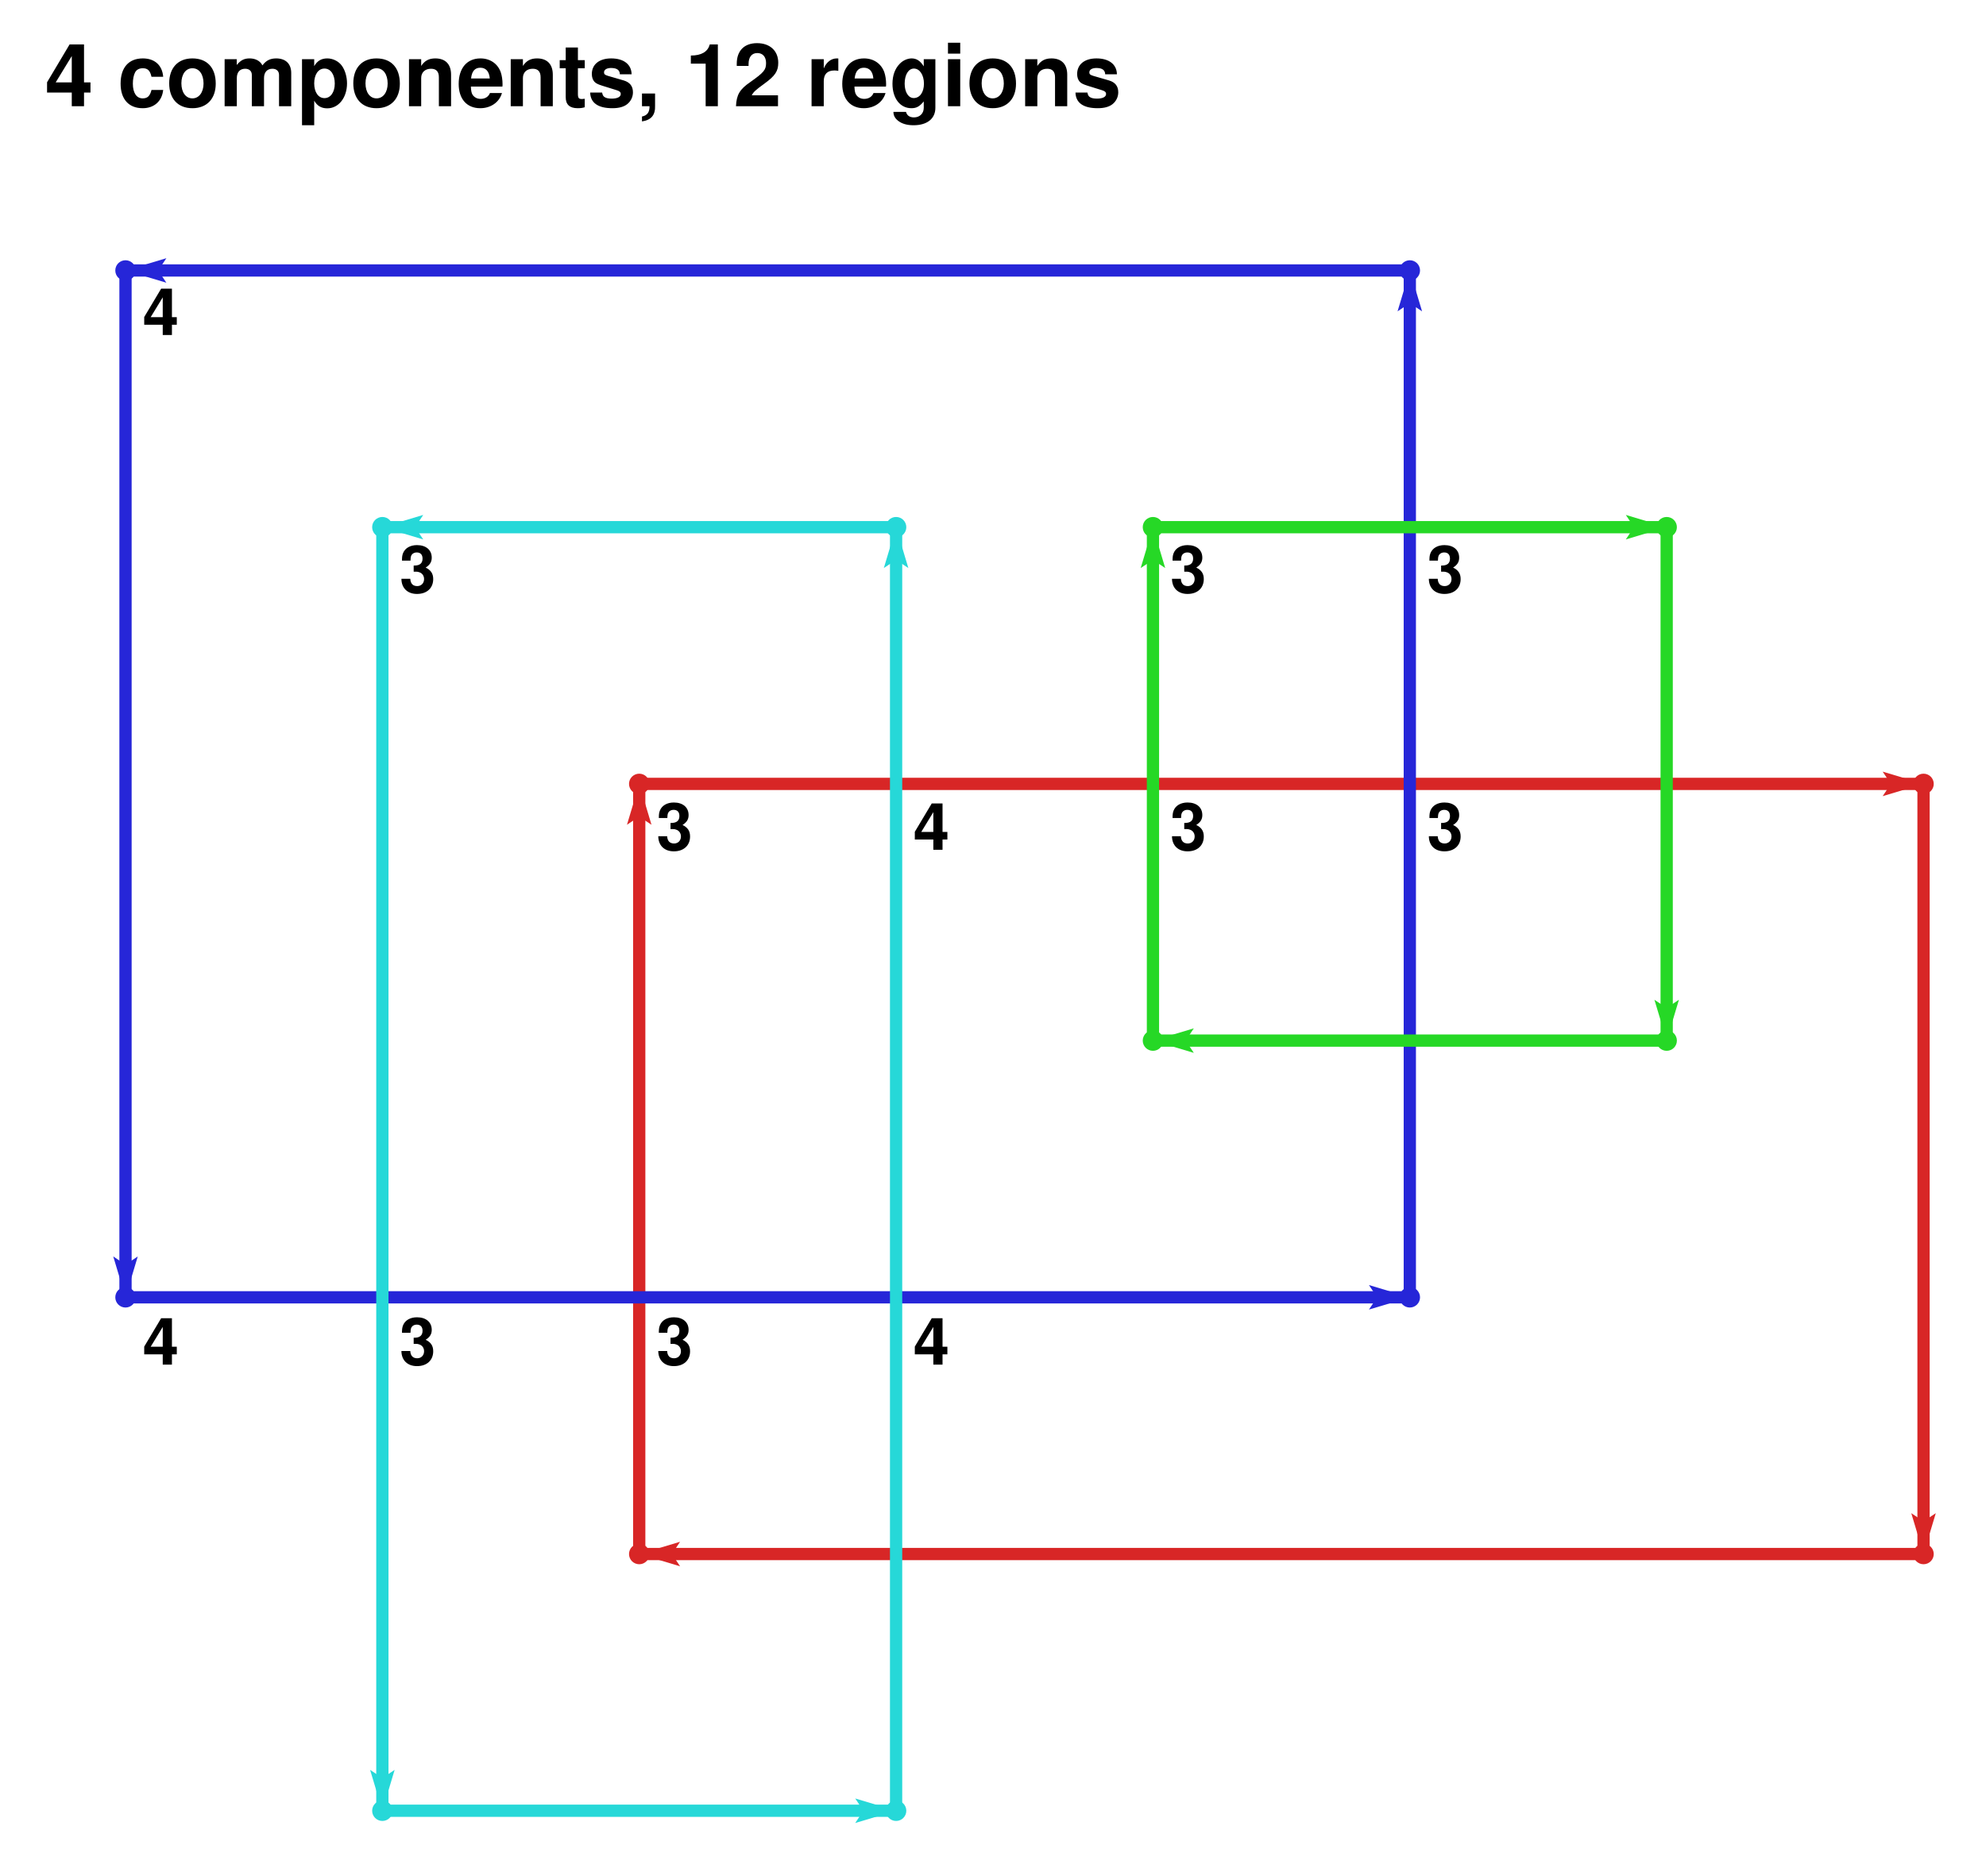
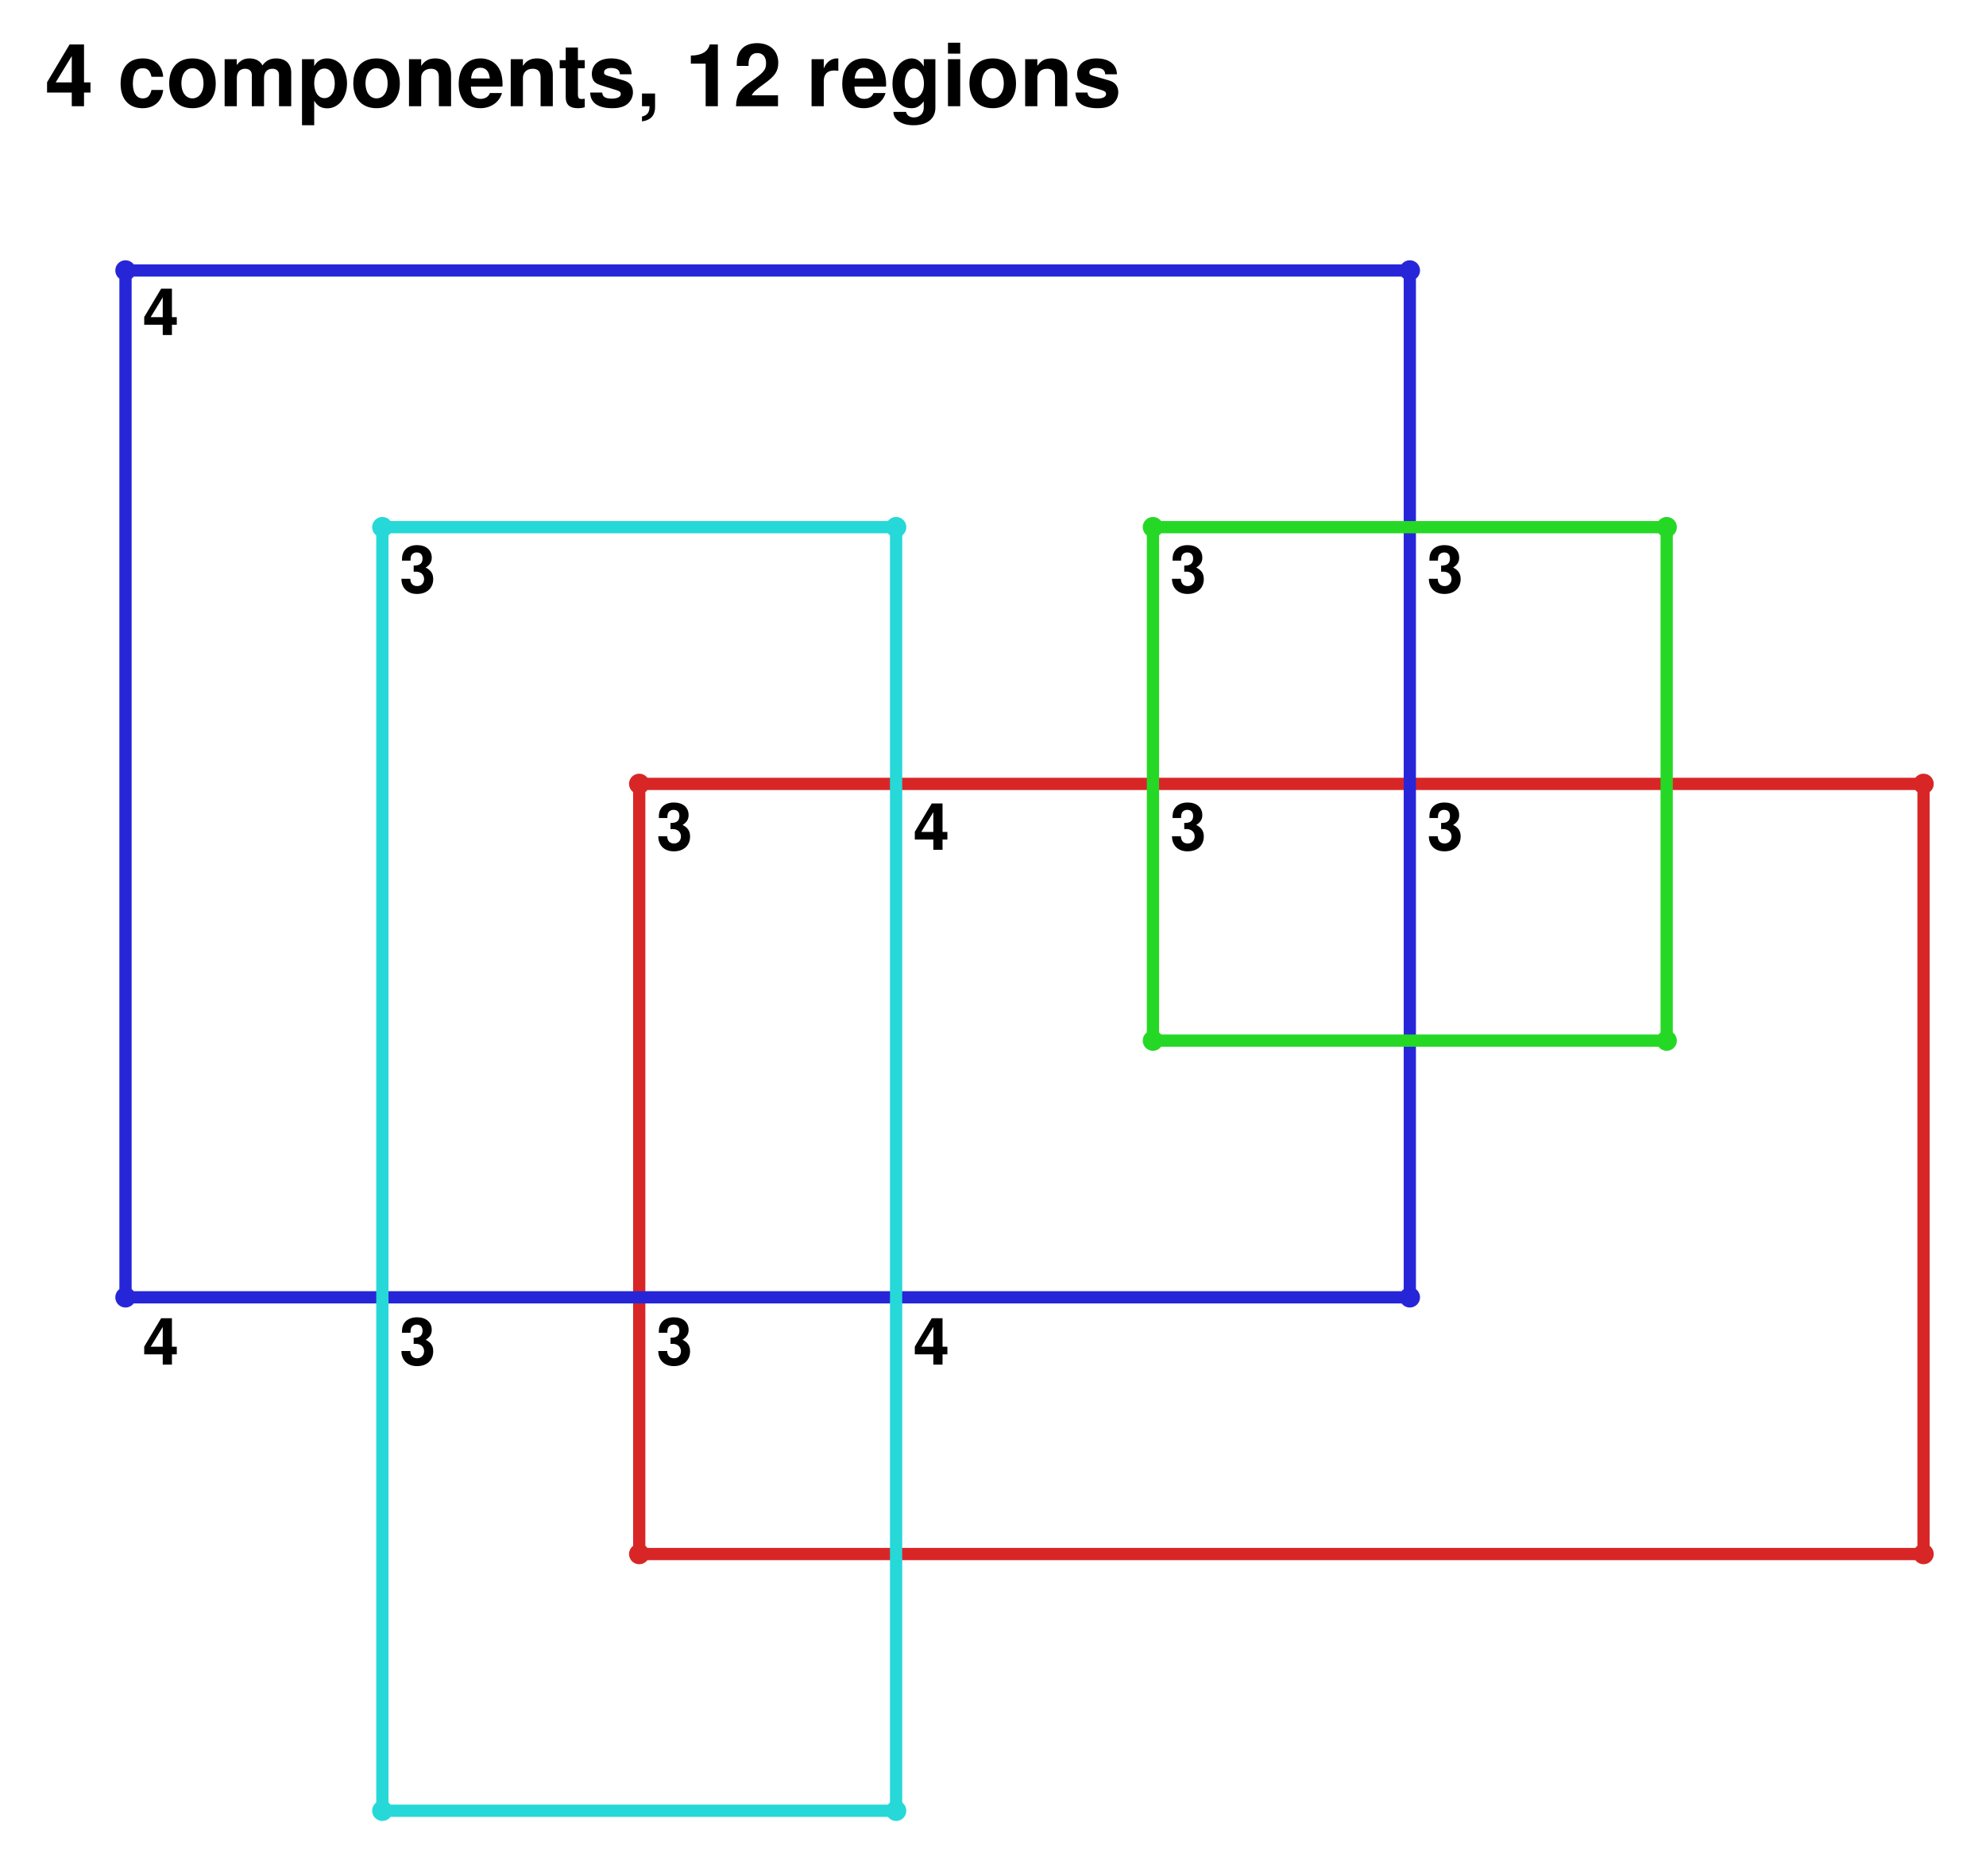
<svg xmlns="http://www.w3.org/2000/svg" width="486.000" height="459.000" viewBox="-1.000 -5.000 486.000 459.000">
  <text x="10.0" y="21" fill="#000000" stroke-width="0.0" font-family="Nimbus Sans" font-size="16.0pt" font-weight="bold">4 components, 12 regions</text>
  <circle cx="469.714" cy="186.867" r="2.0" stroke="#d82626" fill="#d82626" />
  <circle cx="469.714" cy="375.367" r="2.0" stroke="#d82626" fill="#d82626" />
  <circle cx="155.429" cy="375.367" r="2.0" stroke="#d82626" fill="#d82626" />
  <circle cx="155.429" cy="186.867" r="2.0" stroke="#d82626" fill="#d82626" />
  <circle cx="344.0" cy="61.2" r="2.0" stroke="#2626d8" fill="#2626d8" />
  <circle cx="29.714" cy="61.2" r="2.0" stroke="#2626d8" fill="#2626d8" />
  <circle cx="29.714" cy="312.533" r="2.0" stroke="#2626d8" fill="#2626d8" />
  <circle cx="344.0" cy="312.533" r="2.0" stroke="#2626d8" fill="#2626d8" />
  <circle cx="406.857" cy="249.7" r="2.0" stroke="#26d826" fill="#26d826" />
  <circle cx="281.143" cy="249.7" r="2.0" stroke="#26d826" fill="#26d826" />
  <circle cx="281.143" cy="124.033" r="2.0" stroke="#26d826" fill="#26d826" />
  <circle cx="406.857" cy="124.033" r="2.0" stroke="#26d826" fill="#26d826" />
  <circle cx="218.286" cy="124.033" r="2.0" stroke="#26d8d8" fill="#26d8d8" />
  <circle cx="92.571" cy="124.033" r="2.0" stroke="#26d8d8" fill="#26d8d8" />
  <circle cx="92.571" cy="438.2" r="2.0" stroke="#26d8d8" fill="#26d8d8" />
  <circle cx="218.286" cy="438.2" r="2.0" stroke="#26d8d8" fill="#26d8d8" />
  <line x1="469.714" y1="186.867" x2="469.714" y2="375.367" stroke="#d82626" fill="none" stroke-width="3.0" />
-   <polygon points="469.714 375.367 466.714 365.367 469.714 367.367 472.714 365.367" fill="#d82626" />
  <line x1="469.714" y1="375.367" x2="155.429" y2="375.367" stroke="#d82626" fill="none" stroke-width="3.0" />
-   <polygon points="155.429 375.367 165.429 372.367 163.429 375.367 165.429 378.367" fill="#d82626" />
  <line x1="155.429" y1="375.367" x2="155.429" y2="186.867" stroke="#d82626" fill="none" stroke-width="3.0" />
-   <polygon points="155.429 186.867 158.429 196.867 155.429 194.867 152.429 196.867" fill="#d82626" />
  <line x1="155.429" y1="186.867" x2="469.714" y2="186.867" stroke="#d82626" fill="none" stroke-width="3.0" />
-   <polygon points="469.714 186.867 459.714 189.867 461.714 186.867 459.714 183.867" fill="#d82626" />
  <line x1="344.0" y1="61.2" x2="29.714" y2="61.2" stroke="#2626d8" fill="none" stroke-width="3.0" />
-   <polygon points="29.714 61.2 39.714 58.2 37.714 61.2 39.714 64.2" fill="#2626d8" />
  <line x1="29.714" y1="61.2" x2="29.714" y2="312.533" stroke="#2626d8" fill="none" stroke-width="3.0" />
-   <polygon points="29.714 312.533 26.714 302.533 29.714 304.533 32.714 302.533" fill="#2626d8" />
  <line x1="29.714" y1="312.533" x2="344.0" y2="312.533" stroke="#2626d8" fill="none" stroke-width="3.0" />
-   <polygon points="344.0 312.533 334.0 315.533 336.0 312.533 334.0 309.533" fill="#2626d8" />
  <line x1="344.0" y1="312.533" x2="344.0" y2="61.2" stroke="#2626d8" fill="none" stroke-width="3.0" />
-   <polygon points="344.0 61.2 347.0 71.2 344.0 69.2 341.0 71.2" fill="#2626d8" />
  <line x1="406.857" y1="249.7" x2="281.143" y2="249.7" stroke="#26d826" fill="none" stroke-width="3.0" />
-   <polygon points="281.143 249.7 291.143 246.7 289.143 249.7 291.143 252.7" fill="#26d826" />
  <line x1="281.143" y1="249.7" x2="281.143" y2="124.033" stroke="#26d826" fill="none" stroke-width="3.0" />
-   <polygon points="281.143 124.033 284.143 134.033 281.143 132.033 278.143 134.033" fill="#26d826" />
  <line x1="281.143" y1="124.033" x2="406.857" y2="124.033" stroke="#26d826" fill="none" stroke-width="3.0" />
-   <polygon points="406.857 124.033 396.857 127.033 398.857 124.033 396.857 121.033" fill="#26d826" />
  <line x1="406.857" y1="124.033" x2="406.857" y2="249.7" stroke="#26d826" fill="none" stroke-width="3.0" />
-   <polygon points="406.857 249.7 403.857 239.7 406.857 241.7 409.857 239.7" fill="#26d826" />
  <line x1="218.286" y1="124.033" x2="92.571" y2="124.033" stroke="#26d8d8" fill="none" stroke-width="3.0" />
-   <polygon points="92.571 124.033 102.571 121.033 100.571 124.033 102.571 127.033" fill="#26d8d8" />
  <line x1="92.571" y1="124.033" x2="92.571" y2="438.2" stroke="#26d8d8" fill="none" stroke-width="3.0" />
-   <polygon points="92.571 438.2 89.571 428.2 92.571 430.2 95.571 428.2" fill="#26d8d8" />
  <line x1="92.571" y1="438.2" x2="218.286" y2="438.2" stroke="#26d8d8" fill="none" stroke-width="3.0" />
-   <polygon points="218.286 438.2 208.286 441.2 210.286 438.2 208.286 435.2" fill="#26d8d8" />
  <line x1="218.286" y1="438.2" x2="218.286" y2="124.033" stroke="#26d8d8" fill="none" stroke-width="3.0" />
-   <polygon points="218.286 124.033 221.286 134.033 218.286 132.033 215.286 134.033" fill="#26d8d8" />
  <text x="33.903" y="329" fill="#000" stroke-width="0.0" font-family="Nimbus Sans" font-size="12.0pt" font-weight="bold">4</text>
  <text x="222.475" y="329" fill="#000" stroke-width="0.0" font-family="Nimbus Sans" font-size="12.0pt" font-weight="bold">4</text>
  <text x="96.76" y="329" fill="#000" stroke-width="0.0" font-family="Nimbus Sans" font-size="12.0pt" font-weight="bold">3</text>
  <text x="159.617" y="329" fill="#000" stroke-width="0.0" font-family="Nimbus Sans" font-size="12.0pt" font-weight="bold">3</text>
  <text x="96.76" y="140" fill="#000" stroke-width="0.0" font-family="Nimbus Sans" font-size="12.0pt" font-weight="bold">3</text>
  <text x="159.617" y="203" fill="#000" stroke-width="0.0" font-family="Nimbus Sans" font-size="12.0pt" font-weight="bold">3</text>
  <text x="33.903" y="77" fill="#000" stroke-width="0.0" font-family="Nimbus Sans" font-size="12.0pt" font-weight="bold">4</text>
  <text x="222.475" y="203" fill="#000" stroke-width="0.0" font-family="Nimbus Sans" font-size="12.0pt" font-weight="bold">4</text>
  <text x="285.332" y="140" fill="#000" stroke-width="0.0" font-family="Nimbus Sans" font-size="12.0pt" font-weight="bold">3</text>
  <text x="285.332" y="203" fill="#000" stroke-width="0.0" font-family="Nimbus Sans" font-size="12.0pt" font-weight="bold">3</text>
  <text x="348.189" y="140" fill="#000" stroke-width="0.0" font-family="Nimbus Sans" font-size="12.0pt" font-weight="bold">3</text>
  <text x="348.189" y="203" fill="#000" stroke-width="0.0" font-family="Nimbus Sans" font-size="12.0pt" font-weight="bold">3</text>
</svg>
